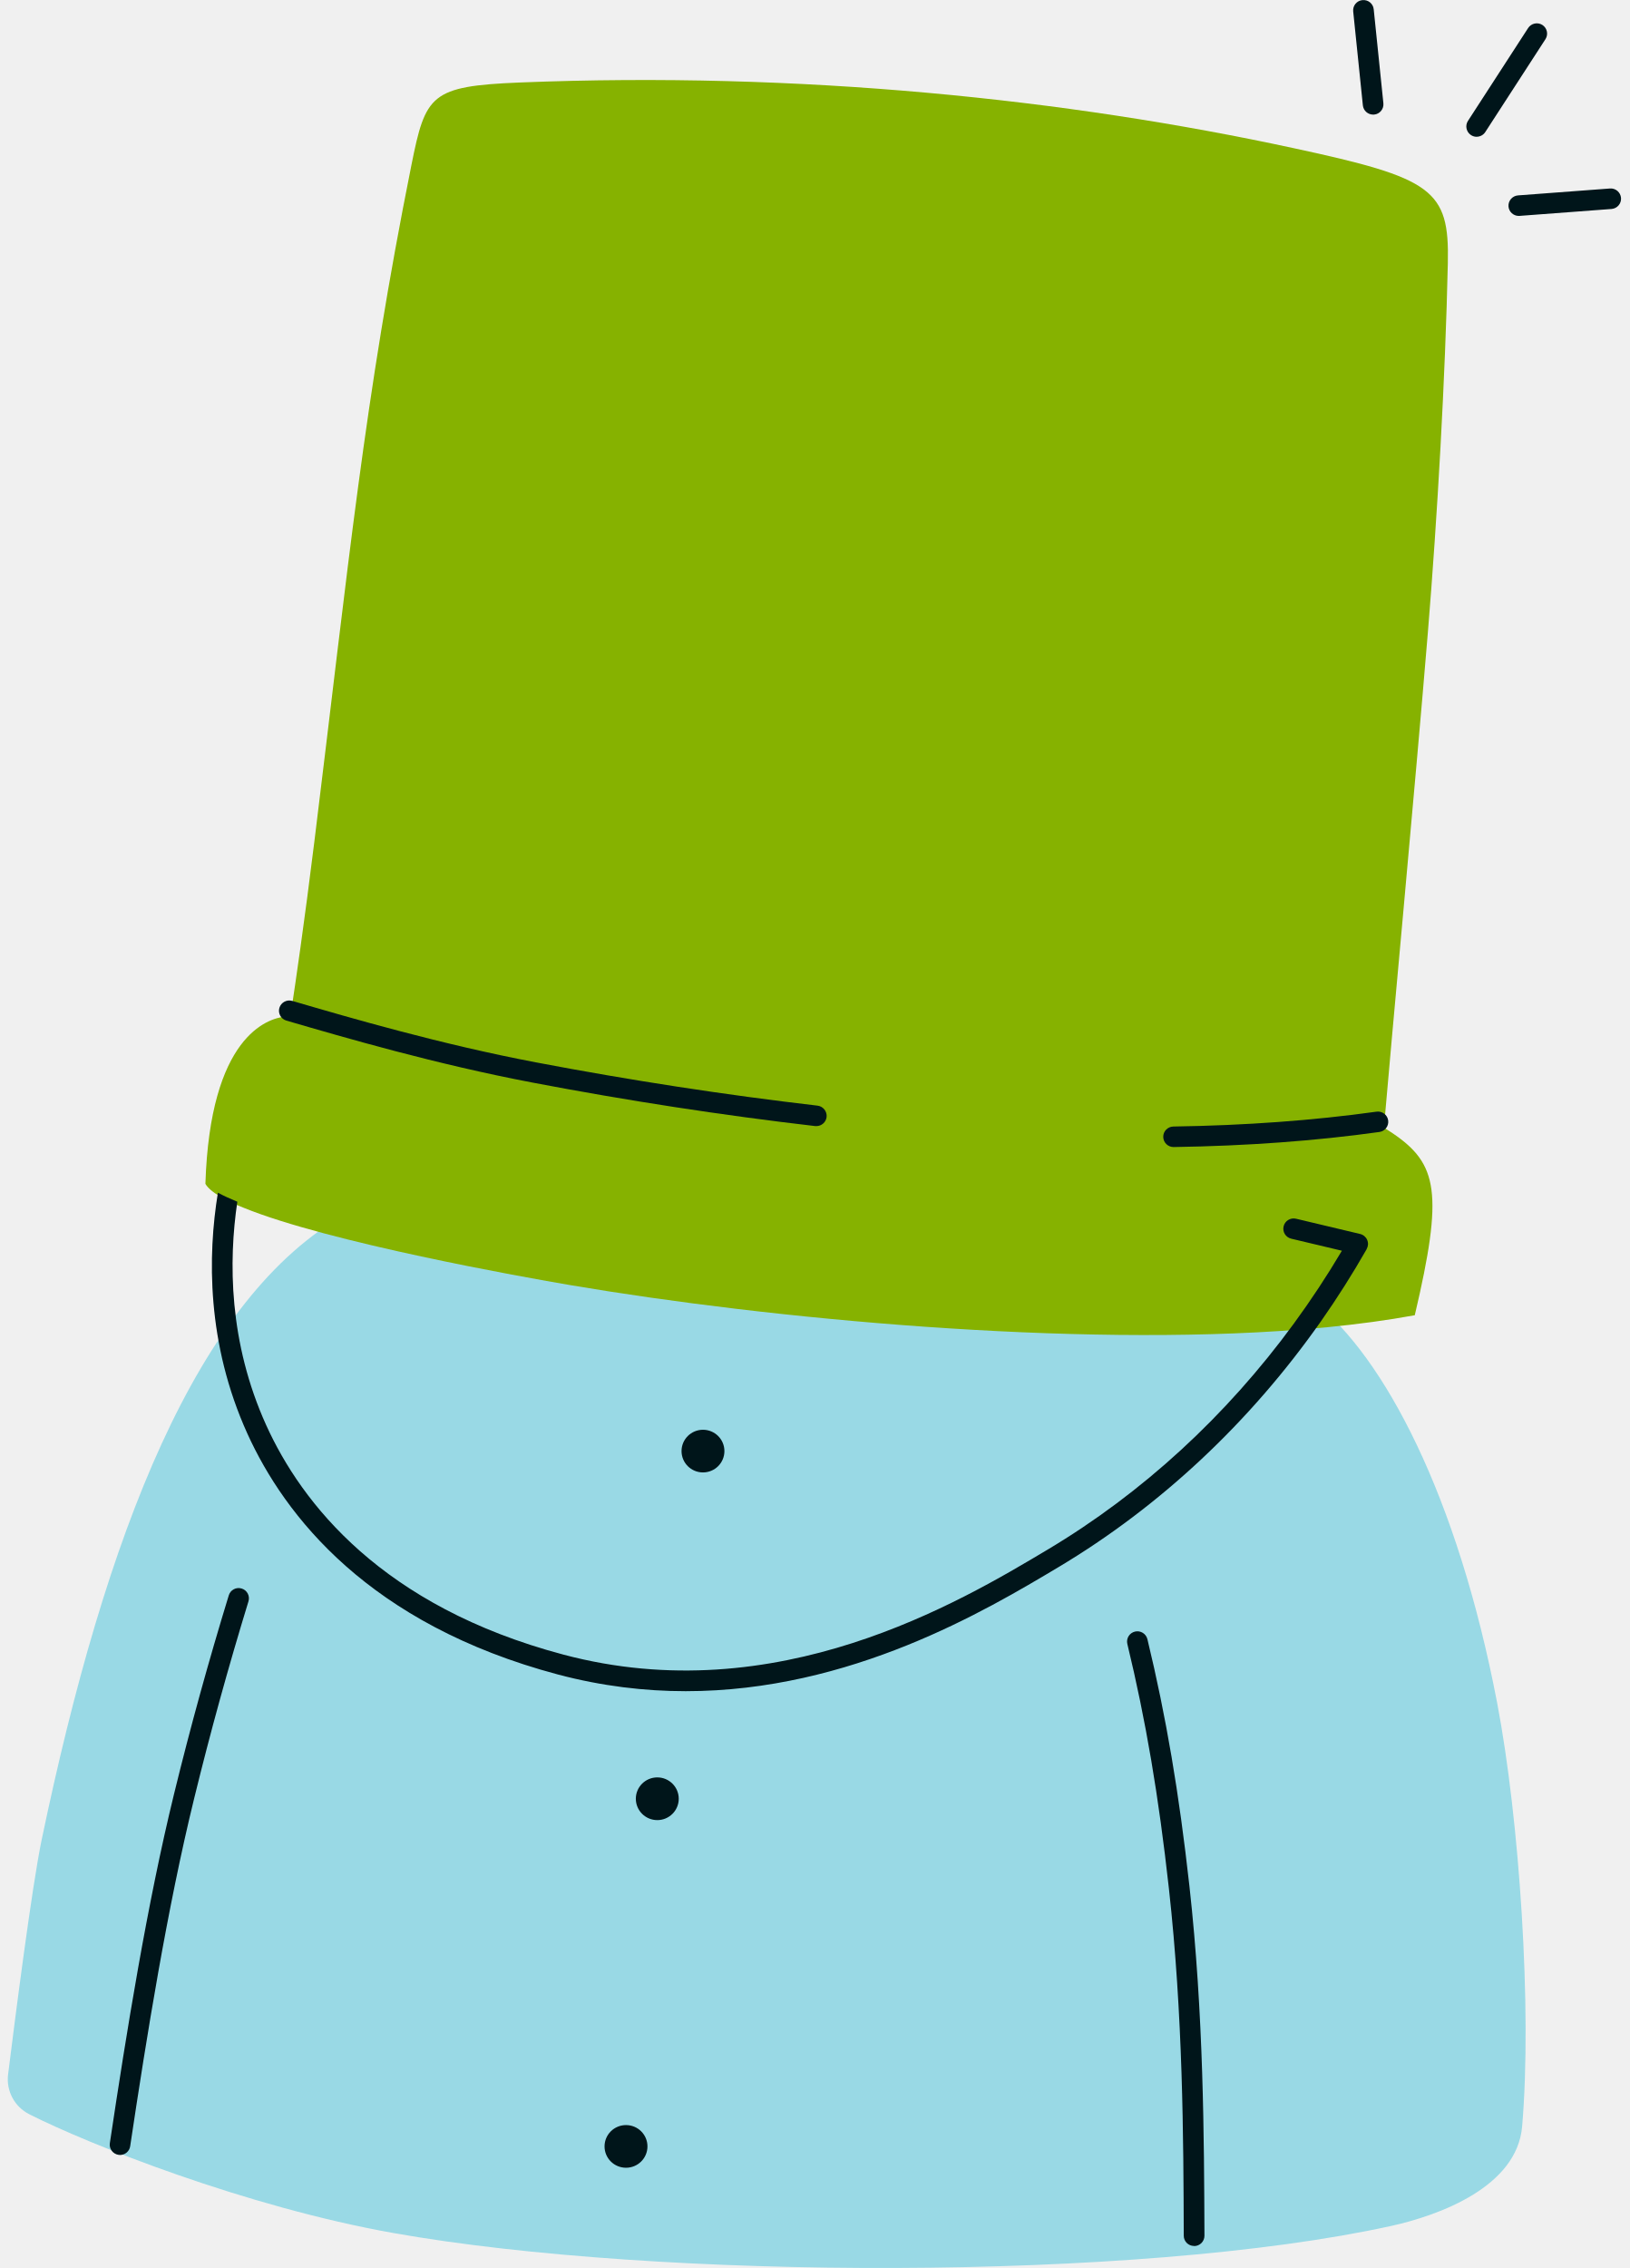
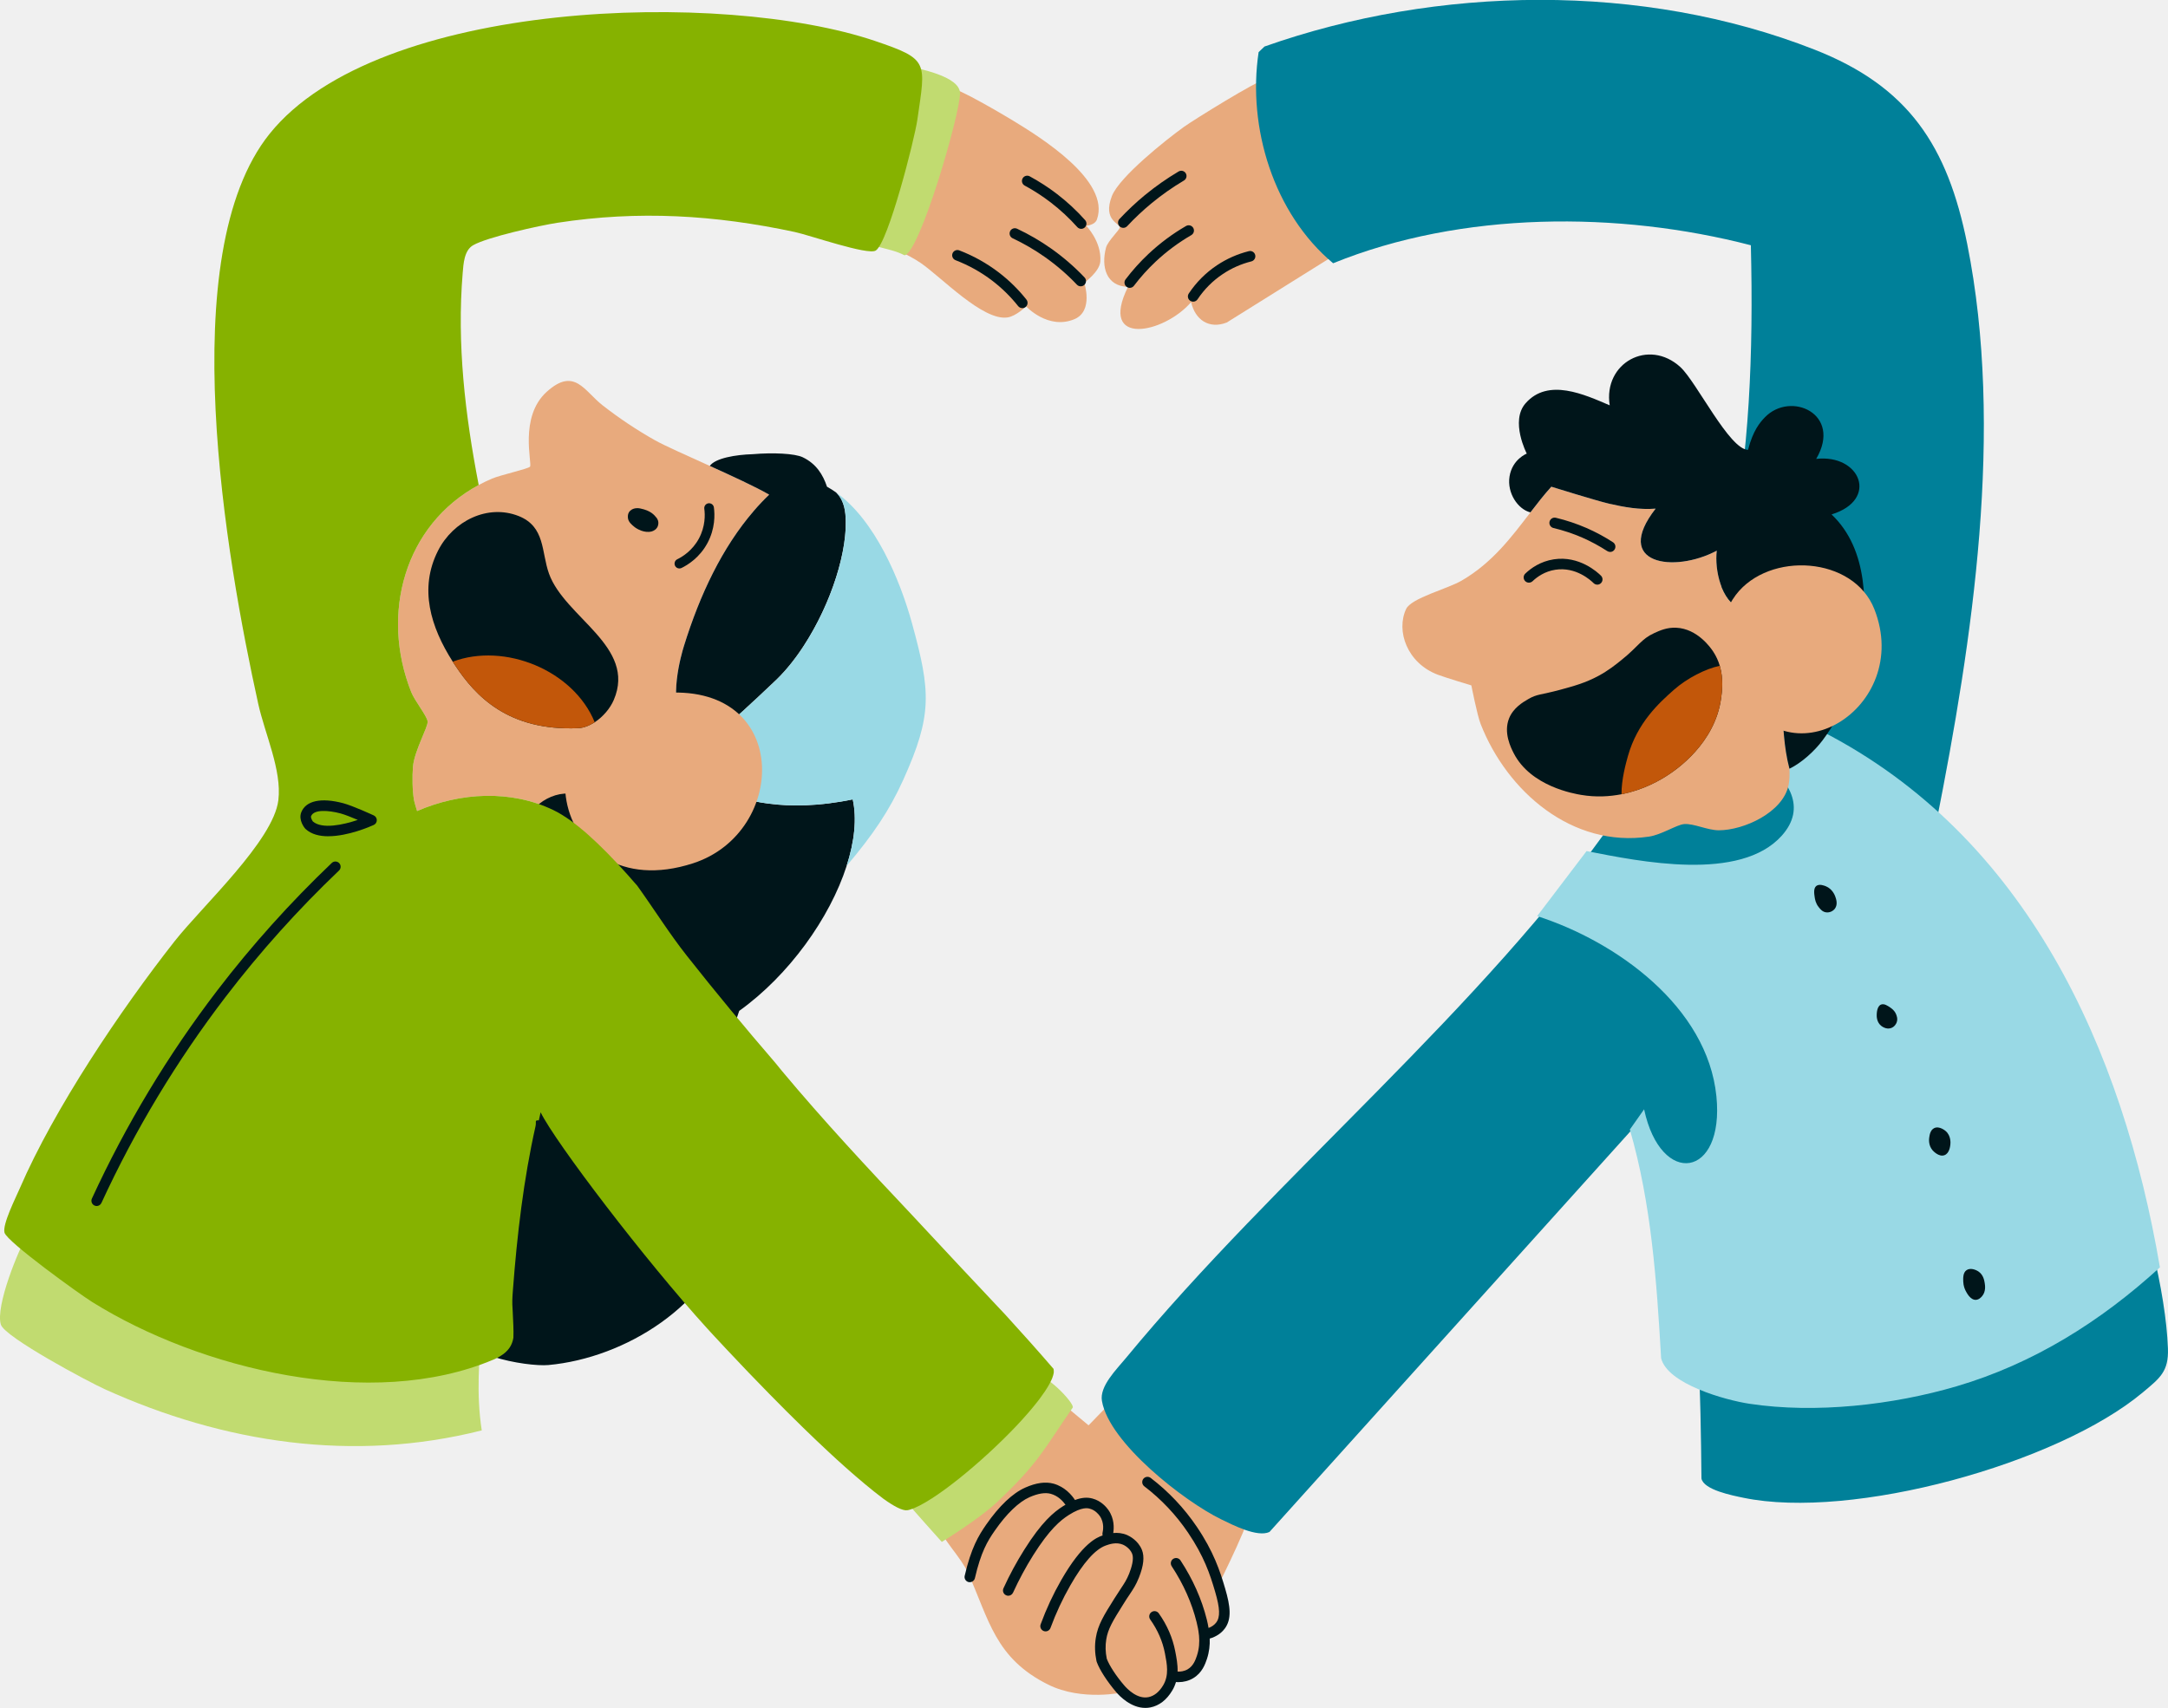
- <svg xmlns="http://www.w3.org/2000/svg" width="46" height="64" viewBox="0 0 46 64" fill="none">
-   <g clip-path="url(#clip0_955_6319)">
-     <path d="M22.241 33.656C27.617 34.136 33.528 33.957 37.087 36.739C39.053 38.277 41.134 42.194 42.255 48.06C42.884 51.352 43.242 56.701 42.959 60.006C42.812 61.708 40.632 62.512 39.255 62.815C32.098 64.386 18.549 64.335 11.102 63.013C6.947 62.275 2.493 60.506 0.826 59.661C0.409 59.45 0.171 59.002 0.228 58.54C0.428 56.935 0.901 53.234 1.176 51.916C2.97 43.318 5.546 36.595 9.791 34.239C13.003 32.456 18.162 33.29 22.241 33.654V33.656Z" fill="#99D9E5" />
-     <path d="M39.084 31.534C39.072 31.672 39.065 31.768 39.062 31.822C39.148 31.876 39.228 31.928 39.306 31.98C40.577 32.842 40.743 33.656 39.929 37.114C39.157 37.256 38.328 37.367 37.452 37.453C37.202 37.477 36.947 37.499 36.687 37.519C30.283 38.018 21.766 37.227 16.087 36.263C14.8 36.044 9.27 35.06 6.87 34.079C6.663 33.995 6.477 33.911 6.322 33.825C6.06 33.684 5.876 33.544 5.797 33.407C5.93 29.24 7.546 28.741 8.046 28.687C8.14 28.676 8.194 28.682 8.194 28.682C8.194 28.682 8.208 28.59 8.236 28.418C8.333 27.781 8.59 26.037 8.875 23.726C9.843 15.88 10.28 11.295 11.612 4.655C12.011 2.668 12.153 2.431 14.671 2.328C22.577 2.01 30.115 2.799 36.506 4.18C40.435 5.026 40.907 5.345 40.862 7.42C40.791 10.654 40.569 14.555 40.297 17.864C39.955 22.021 39.225 29.832 39.084 31.535V31.534Z" fill="#86B200" />
-     <path d="M33.121 32.368C32.963 32.368 32.833 32.242 32.83 32.083C32.827 31.923 32.956 31.792 33.117 31.789C35.148 31.759 37.076 31.617 38.849 31.37C39.008 31.347 39.156 31.459 39.178 31.616C39.2 31.775 39.088 31.922 38.93 31.943C37.133 32.194 35.181 32.337 33.126 32.368H33.121Z" fill="#00151A" />
-     <path d="M23.038 31.777C23.026 31.777 23.015 31.777 23.004 31.776C20.387 31.472 17.703 31.059 15.024 30.548C12.304 30.03 9.764 29.29 8.083 28.8C7.928 28.755 7.84 28.593 7.885 28.441C7.931 28.287 8.093 28.199 8.247 28.244C9.916 28.732 12.442 29.468 15.133 29.98C17.799 30.487 20.469 30.897 23.073 31.2C23.232 31.219 23.346 31.363 23.329 31.521C23.311 31.668 23.186 31.777 23.041 31.777H23.038Z" fill="#00151A" />
-     <path d="M38.754 3.234C38.606 3.234 38.48 3.123 38.464 2.974L38.191 0.321C38.175 0.162 38.29 0.019 38.451 0.003C38.612 -0.013 38.754 0.102 38.77 0.262L39.043 2.915C39.059 3.074 38.944 3.217 38.783 3.233C38.773 3.233 38.762 3.234 38.752 3.234H38.754Z" fill="#00151A" />
-     <path d="M41.675 3.86C41.621 3.86 41.567 3.845 41.517 3.813C41.383 3.726 41.343 3.547 41.429 3.413L43.128 0.791C43.216 0.657 43.396 0.618 43.53 0.704C43.665 0.791 43.704 0.97 43.618 1.104L41.919 3.726C41.864 3.812 41.77 3.859 41.673 3.859L41.675 3.86Z" fill="#00151A" />
-     <path d="M42.864 6.093C42.713 6.093 42.586 5.977 42.574 5.826C42.562 5.666 42.682 5.527 42.842 5.514L45.437 5.319C45.598 5.306 45.737 5.427 45.75 5.586C45.762 5.746 45.642 5.884 45.482 5.897L42.887 6.092C42.88 6.092 42.872 6.092 42.865 6.092L42.864 6.093Z" fill="#00151A" />
-     <path d="M38.572 35.248C38.17 35.952 37.739 36.632 37.28 37.287C35.282 40.13 32.754 42.503 29.869 44.225C27.825 45.445 24.009 47.723 19.353 47.723C18.198 47.723 16.991 47.582 15.746 47.252C10.409 45.831 8.035 42.773 6.983 40.458C5.828 37.911 5.86 35.428 6.15 33.656C6.306 33.742 6.491 33.826 6.698 33.911C6.45 35.586 6.453 37.877 7.514 40.219C8.513 42.42 10.779 45.329 15.897 46.69C21.919 48.293 27.085 45.21 29.57 43.726C32.25 42.126 34.614 39.95 36.515 37.351C36.997 36.692 37.451 36.005 37.872 35.294L36.442 34.954C36.285 34.916 36.19 34.762 36.227 34.605C36.265 34.449 36.421 34.354 36.578 34.391L38.386 34.821C38.476 34.843 38.549 34.904 38.585 34.987C38.622 35.072 38.616 35.166 38.571 35.245L38.572 35.248Z" fill="#00151A" />
-     <path d="M3.389 60.81C3.375 60.81 3.36 60.81 3.345 60.807C3.186 60.783 3.076 60.635 3.1 60.478C3.569 57.349 4.151 53.732 4.914 50.615C5.379 48.717 5.885 46.885 6.457 45.018C6.504 44.865 6.666 44.778 6.82 44.826C6.973 44.872 7.059 45.034 7.013 45.186C6.444 47.045 5.941 48.865 5.479 50.753C4.72 53.847 4.141 57.448 3.674 60.564C3.653 60.708 3.528 60.811 3.386 60.811L3.389 60.81Z" fill="#00151A" />
-     <path d="M33.7 63.378C33.539 63.378 33.409 63.249 33.409 63.09C33.4 60.327 33.389 56.888 32.989 53.286C32.7 50.677 32.339 48.55 31.817 46.391C31.779 46.235 31.875 46.079 32.032 46.041C32.188 46.004 32.345 46.1 32.383 46.255C32.911 48.44 33.276 50.59 33.569 53.224C33.972 56.856 33.982 60.312 33.993 63.09C33.993 63.25 33.864 63.38 33.703 63.381L33.7 63.378Z" fill="#00151A" />
-     <path d="M19.84 41.55C20.174 41.55 20.445 41.281 20.445 40.948C20.445 40.615 20.174 40.346 19.84 40.346C19.506 40.346 19.235 40.615 19.235 40.948C19.235 41.281 19.506 41.55 19.84 41.55Z" fill="#00151A" />
-     <path d="M18.551 51.361C18.885 51.361 19.156 51.091 19.156 50.758C19.156 50.426 18.885 50.156 18.551 50.156C18.216 50.156 17.945 50.426 17.945 50.758C17.945 51.091 18.216 51.361 18.551 51.361Z" fill="#00151A" />
-     <path d="M17.668 61.171C18.002 61.171 18.273 60.902 18.273 60.569C18.273 60.236 18.002 59.967 17.668 59.967C17.333 59.967 17.062 60.236 17.062 60.569C17.062 60.902 17.333 61.171 17.668 61.171Z" fill="#00151A" />
+ <svg xmlns="http://www.w3.org/2000/svg" width="66" height="52" viewBox="0 0 66 52" fill="none">
+   <g clip-path="url(#clip0_972_60654)">
+     <path d="M33.87 42.647C33.87 42.647 37.832 45.611 38.064 45.892C38.2 46.054 37.124 48.198 37.124 48.198C37.124 48.198 37.365 48.87 37.199 49.344C37.067 49.723 36.706 49.706 36.706 49.706C36.706 49.706 36.772 50.405 36.425 50.818C36.217 51.066 35.73 50.956 35.73 50.956C35.73 50.956 35.599 51.879 34.832 51.879C34.475 51.879 34.202 51.529 34.202 51.529C34.202 51.529 32.948 51.813 31.908 51.295C30.292 50.491 30.111 49.318 29.475 47.906C29.257 47.422 28.739 46.934 28.522 46.414C28.739 46.215 32.287 42.692 32.287 42.692L33.139 43.401L33.871 42.647L33.87 42.647Z" fill="#E8AA7D" />
+     <path d="M37.279 49.597C37.176 49.735 37.021 49.837 36.827 49.894C36.835 50.09 36.814 50.297 36.743 50.513C36.692 50.661 36.601 50.938 36.321 51.102C36.19 51.18 36.035 51.221 35.871 51.221C35.85 51.221 35.829 51.22 35.807 51.218C35.805 51.218 35.802 51.218 35.8 51.217C35.774 51.304 35.738 51.392 35.686 51.477C35.514 51.764 35.291 51.936 35.022 51.99C34.969 52.001 34.917 52.005 34.866 52.005C34.429 52.005 34.087 51.649 33.984 51.529C33.708 51.205 33.48 50.855 33.39 50.611C33.389 50.608 33.389 50.608 33.388 50.605C33.385 50.596 33.381 50.587 33.38 50.578C33.33 50.339 33.322 50.101 33.36 49.871C33.422 49.475 33.612 49.174 33.925 48.675C34.003 48.55 34.065 48.456 34.118 48.377C34.234 48.202 34.298 48.106 34.375 47.916C34.45 47.724 34.527 47.466 34.466 47.311C34.393 47.133 34.221 47.05 34.188 47.035C33.98 46.946 33.766 47.023 33.663 47.06C33.342 47.175 32.978 47.584 32.582 48.277C32.348 48.686 32.145 49.121 31.98 49.57C31.95 49.653 31.858 49.696 31.775 49.665C31.692 49.634 31.649 49.542 31.68 49.46C31.851 48.993 32.061 48.542 32.304 48.118C32.96 46.972 33.407 46.811 33.555 46.758C33.559 46.757 33.563 46.756 33.567 46.754C33.559 46.727 33.557 46.697 33.565 46.668C33.576 46.62 33.631 46.374 33.478 46.158C33.442 46.107 33.34 45.982 33.176 45.939C33.117 45.923 32.94 45.875 32.539 46.13C32.28 46.295 31.949 46.57 31.453 47.357C31.226 47.718 31.02 48.102 30.84 48.495C30.812 48.554 30.755 48.59 30.694 48.59C30.671 48.59 30.649 48.585 30.628 48.575C30.547 48.539 30.511 48.443 30.548 48.363C30.733 47.956 30.947 47.561 31.182 47.188C31.712 46.344 32.078 46.043 32.367 45.86C32.391 45.845 32.414 45.831 32.436 45.819C32.359 45.709 32.211 45.547 31.988 45.486C31.819 45.44 31.601 45.474 31.341 45.589C31.016 45.732 30.64 46.094 30.284 46.608C30.062 46.927 29.863 47.257 29.679 48.053C29.662 48.127 29.596 48.177 29.523 48.177C29.512 48.177 29.5 48.176 29.487 48.174C29.402 48.154 29.347 48.067 29.368 47.982C29.565 47.131 29.789 46.761 30.021 46.426C30.417 45.856 30.828 45.465 31.213 45.296C31.546 45.149 31.828 45.111 32.073 45.177C32.419 45.273 32.631 45.529 32.726 45.675C32.923 45.6 33.097 45.586 33.258 45.63C33.523 45.7 33.683 45.894 33.739 45.973C33.93 46.243 33.914 46.532 33.89 46.68C34.017 46.668 34.165 46.678 34.316 46.743C34.391 46.777 34.646 46.906 34.763 47.192C34.846 47.399 34.816 47.675 34.672 48.037C34.584 48.258 34.509 48.37 34.386 48.556C34.333 48.634 34.272 48.725 34.197 48.847C33.872 49.364 33.727 49.605 33.677 49.923C33.647 50.11 33.652 50.304 33.692 50.501V50.504C33.768 50.711 33.977 51.033 34.227 51.323C34.314 51.424 34.619 51.745 34.96 51.678C35.136 51.642 35.288 51.521 35.411 51.315C35.593 51.008 35.527 50.671 35.464 50.344C35.394 49.977 35.242 49.631 35.016 49.313C34.964 49.24 34.981 49.139 35.054 49.088C35.126 49.036 35.226 49.054 35.277 49.126C35.53 49.482 35.699 49.871 35.778 50.283C35.814 50.47 35.856 50.68 35.849 50.9C35.932 50.904 36.05 50.892 36.158 50.828C36.334 50.724 36.396 50.537 36.438 50.414C36.507 50.206 36.519 50.001 36.502 49.809C36.5 49.796 36.499 49.783 36.497 49.77C36.484 49.638 36.457 49.512 36.428 49.394C36.283 48.808 36.028 48.235 35.669 47.69C35.621 47.616 35.641 47.516 35.715 47.467C35.79 47.419 35.888 47.439 35.937 47.513C36.315 48.089 36.585 48.697 36.739 49.317C36.759 49.398 36.777 49.483 36.792 49.571C36.893 49.532 36.971 49.477 37.025 49.405C37.15 49.24 37.141 48.976 36.991 48.464C36.834 47.927 36.652 47.385 36.167 46.668C35.802 46.128 35.354 45.653 34.835 45.257C34.766 45.204 34.752 45.102 34.805 45.032C34.858 44.962 34.96 44.948 35.03 45.002C35.576 45.419 36.048 45.92 36.433 46.488C36.944 47.242 37.14 47.834 37.298 48.373C37.455 48.909 37.506 49.301 37.279 49.599L37.279 49.597Z" fill="#00151A" />
+     <path d="M33.066 6.874C33.066 6.874 33.538 7.35 33.497 7.957C33.476 8.277 33.007 8.608 33.007 8.608C33.007 8.608 33.298 9.468 32.71 9.718C31.91 10.056 31.237 9.329 31.237 9.329C31.237 9.329 30.936 9.627 30.67 9.666C29.921 9.776 28.663 8.442 28.025 8.005C27.62 7.728 27.161 7.578 26.777 7.274C26.997 7.065 28.446 2.723 28.928 2.68C29.137 2.661 30.547 3.494 30.84 3.673C31.677 4.182 33.807 5.502 33.395 6.679C33.332 6.859 33.068 6.874 33.068 6.874L33.066 6.874Z" fill="#E8AA7D" />
+     <path d="M30.733 44.959C30.637 45.125 29.834 46.025 29.685 45.889C29.855 45.457 30.27 45.064 30.733 44.959Z" fill="#F7E0D1" />
+     <path d="M14.671 40.299C14.588 41.412 14.494 42.44 14.666 43.555C10.762 44.542 6.815 43.943 3.186 42.299C2.688 42.074 0.144 40.717 0.026 40.333C-0.145 39.777 0.562 38.039 0.881 37.5C0.97 37.35 14.064 40.241 14.671 40.299Z" fill="#C1DB70" />
+     <path d="M31.548 41.929C31.76 41.736 32.71 42.716 32.658 42.858C31.772 44.14 31.621 44.546 30.34 45.751C29.794 46.264 28.671 46.951 28.671 46.951C28.671 46.951 27.768 45.945 27.476 45.598C27.759 45.276 31.224 42.16 31.547 41.929H31.548Z" fill="#C1DB70" />
+     <path d="M27.798 2.348C27.743 2.252 27.387 2.271 27.474 1.977C27.94 2.083 29.227 2.313 29.226 2.843C29.223 3.491 27.997 7.704 27.536 7.773C27.038 7.513 26.381 7.542 25.963 7.159C26.17 6.826 26.445 7.179 26.701 7.094C27.132 6.951 28.06 2.811 27.798 2.348Z" fill="#C1DB70" />
+     <path d="M24.465 19.669C24.211 20.651 23.597 21.569 22.587 22.419C21.192 23.594 20.026 23.988 18.347 23.069C17.911 23.482 17.977 24.592 17.352 24.757C17.329 24.763 17.266 24.775 17.17 24.791C17.147 24.795 17.123 24.799 17.097 24.804H17.097C17.012 24.752 16.928 24.706 16.847 24.667C15.555 24.044 14.018 24.123 12.697 24.696C12.649 24.54 12.611 24.409 12.604 24.371C12.553 24.074 12.547 23.646 12.572 23.345C12.613 22.865 13.035 22.136 13.018 21.97C13.002 21.804 12.626 21.343 12.52 21.076C11.572 18.691 12.316 15.985 14.573 14.768C14.704 14.698 14.839 14.633 14.98 14.573C15.236 14.464 16.084 14.275 16.135 14.21C16.209 14.115 15.793 12.697 16.645 11.929C17.488 11.169 17.784 11.903 18.341 12.339C18.846 12.734 19.388 13.096 19.947 13.41C20.23 13.569 20.903 13.867 21.608 14.187C22.289 14.495 23 14.822 23.416 15.061C23.254 15.217 23.098 15.382 22.95 15.554C21.988 16.668 21.307 18.1 20.82 19.673C20.739 19.934 20.336 21.334 20.8 22.01C21.127 22.487 21.413 22.632 21.668 22.454C21.734 22.424 21.918 22.272 22.149 22.067C22.722 21.567 23.581 20.749 23.647 20.686C23.941 20.399 24.217 20.051 24.465 19.669Z" fill="#E8AA7D" />
+     <path d="M25.774 26.366C25.265 27.951 24.018 29.696 22.504 30.781C21.71 32.94 22.85 35.176 22.269 37.361C21.639 39.731 19.042 41.351 16.693 41.565C16.056 41.623 13.719 41.241 13.944 40.297C14.03 39.942 13.934 36.945 14.121 35.73C14.522 33.113 15.854 29.862 17.094 27.524C17.258 27.218 18.135 25.992 18.152 25.897C18.204 25.618 16.925 24.792 16.494 24.938C16.264 25.015 16.284 25.452 15.952 25.388C15.921 24.684 16.737 24.054 17.442 24.179C17.558 24.199 18.582 24.646 18.627 24.692C18.985 25.072 17.631 24.704 17.464 24.808C18.633 26.194 18.536 25.01 19.332 24.748C19.521 24.686 20.258 24.784 20.747 24.656C21.067 24.572 21.619 24.218 21.901 24.064C22.566 24.353 23.89 24.77 25.959 24.341C26.089 24.927 26.012 25.629 25.773 26.366L25.774 26.366Z" fill="#00151A" />
+     <path d="M24.465 19.67C24.217 20.052 23.941 20.399 23.647 20.686C23.581 20.75 22.722 21.567 22.149 22.068C21.918 22.273 21.734 22.424 21.668 22.454C21.413 22.633 21.127 22.487 20.8 22.011C20.336 21.334 20.739 19.935 20.82 19.674C21.307 18.101 21.988 16.669 22.95 15.554C23.098 15.382 23.253 15.217 23.416 15.062C23 14.822 22.289 14.495 21.608 14.187C21.777 13.949 22.398 13.845 22.913 13.83C23.529 13.777 24.196 13.807 24.439 13.924C24.851 14.123 25.053 14.454 25.176 14.82C25.272 14.873 25.365 14.932 25.456 14.998C25.607 15.143 25.707 15.356 25.736 15.655C25.837 16.732 25.299 18.393 24.465 19.67Z" fill="#00151A" />
+     <path d="M27.499 23.743C27.076 24.681 26.57 25.426 25.774 26.366C26.012 25.628 26.089 24.926 25.96 24.341C23.89 24.769 22.567 24.352 21.902 24.064C21.866 24.048 21.833 24.033 21.802 24.019C21.263 23.772 21.965 23.773 22.114 23.697C23.13 23.178 22.226 22.501 22.149 22.068C22.722 21.567 23.582 20.75 23.647 20.686C24.921 19.44 25.869 17.053 25.736 15.656C25.707 15.356 25.607 15.143 25.456 14.998C26.645 15.847 27.403 17.665 27.765 18.982C28.338 21.067 28.385 21.775 27.499 23.743H27.499Z" fill="#99D9E5" />
+     <path d="M20.116 21.11C24.087 20.728 24.01 25.344 21.098 26.287C16.689 27.716 15.566 21.549 20.116 21.11Z" fill="#E8AA7D" />
+     <path d="M18.686 21.311C18.574 21.575 18.353 21.829 18.106 21.992C17.943 22.096 17.771 22.164 17.608 22.172C15.467 22.267 14.47 21.187 13.858 20.263C13.832 20.224 13.807 20.186 13.783 20.148C13.108 19.09 12.751 17.92 13.334 16.77C13.799 15.854 14.851 15.344 15.786 15.712C16.605 16.035 16.477 16.81 16.712 17.465C17.194 18.808 19.382 19.682 18.686 21.311Z" fill="#00151A" />
+     <path d="M18.105 21.992C17.943 22.097 17.771 22.165 17.608 22.172C15.467 22.267 14.469 21.188 13.857 20.263C13.832 20.225 13.807 20.187 13.782 20.148C15.357 19.555 17.461 20.408 18.105 21.993V21.992Z" fill="#C2570A" />
+     <path d="M32.08 41.766C32.08 41.772 32.08 41.777 32.08 41.783C32.079 41.792 32.078 41.801 32.077 41.81C32.074 41.826 32.07 41.843 32.066 41.86C32.064 41.867 32.063 41.874 32.06 41.881C32.057 41.893 32.053 41.906 32.048 41.919C32.043 41.935 32.037 41.953 32.03 41.971C32.023 41.989 32.015 42.007 32.006 42.025C31.989 42.063 31.969 42.102 31.947 42.143C31.936 42.163 31.924 42.184 31.911 42.206C31.904 42.218 31.895 42.232 31.887 42.246C31.88 42.259 31.871 42.273 31.862 42.286C31.854 42.301 31.845 42.314 31.835 42.328C31.826 42.343 31.817 42.357 31.807 42.372C31.758 42.443 31.705 42.518 31.647 42.596C31.623 42.628 31.599 42.659 31.574 42.691C31.549 42.723 31.523 42.755 31.497 42.787C31.484 42.804 31.471 42.82 31.456 42.837C31.429 42.87 31.401 42.903 31.373 42.937C31.355 42.958 31.338 42.978 31.32 43C31.258 43.071 31.194 43.144 31.127 43.218C31.1 43.247 31.073 43.277 31.046 43.306C31.018 43.336 30.99 43.366 30.963 43.396C29.906 44.516 28.388 45.762 27.701 45.968H27.7C27.689 45.971 27.679 45.974 27.668 45.977C27.652 45.98 27.636 45.983 27.621 45.986C27.474 46.008 27.204 45.859 26.911 45.649C26.909 45.648 26.907 45.646 26.904 45.645C26.526 45.364 26.086 44.985 25.843 44.771C25.835 44.764 25.827 44.757 25.82 44.75C25.783 44.718 25.752 44.69 25.727 44.668C25.645 44.596 25.563 44.521 25.48 44.446C25.398 44.37 25.314 44.293 25.23 44.215C25.103 44.098 24.976 43.978 24.847 43.855C24.719 43.733 24.589 43.608 24.459 43.481C24.286 43.313 24.113 43.142 23.939 42.968C23.591 42.621 23.246 42.267 22.91 41.918C22.868 41.874 22.826 41.831 22.783 41.787C22.701 41.7 22.618 41.613 22.536 41.527C22.249 41.226 21.972 40.931 21.711 40.649C21.652 40.586 21.592 40.521 21.532 40.454C19.65 38.387 16.906 34.785 16.458 33.869C16.44 33.95 16.421 34.032 16.404 34.115C16.262 34.108 16.336 34.151 16.302 34.298C15.939 35.91 15.741 37.613 15.616 39.265C15.612 39.319 15.608 39.373 15.604 39.426C15.602 39.443 15.601 39.461 15.601 39.48C15.591 39.645 15.598 39.802 15.609 39.95V39.951C15.621 40.219 15.64 40.507 15.629 40.736C15.592 40.956 15.484 41.142 15.223 41.298C15.223 41.298 15.223 41.299 15.222 41.299C15.162 41.334 15.094 41.369 15.018 41.401C11.319 42.964 6.096 41.697 2.81 39.648C2.412 39.4 0.219 37.817 0.138 37.536C0.066 37.287 0.474 36.483 0.605 36.179C1.653 33.753 3.674 30.748 5.314 28.662C6.154 27.594 8.324 25.601 8.474 24.366C8.585 23.453 8.063 22.345 7.861 21.429C6.893 17.04 5.251 7.748 8.211 4.07C11.513 -0.033 22.02 -0.314 26.632 1.245C28.296 1.808 28.18 1.877 27.926 3.65C27.841 4.243 27.038 7.392 26.66 7.629C26.418 7.78 24.646 7.16 24.194 7.064C21.763 6.544 19.439 6.404 16.973 6.783C16.431 6.866 14.821 7.222 14.4 7.469C14.129 7.628 14.109 8.033 14.085 8.319C13.907 10.468 14.157 12.622 14.573 14.768C12.316 15.985 11.572 18.691 12.52 21.076C12.626 21.343 13.002 21.804 13.018 21.97C13.035 22.135 12.613 22.864 12.572 23.345C12.547 23.646 12.553 24.074 12.604 24.37C12.611 24.409 12.649 24.54 12.697 24.696C14.018 24.123 15.555 24.044 16.847 24.667C16.928 24.706 17.012 24.752 17.097 24.804H17.097C17.777 25.217 18.577 26.018 19.4 26.97C19.908 27.677 20.377 28.428 20.91 29.103C21.784 30.211 22.684 31.297 23.604 32.364C23.674 32.451 23.741 32.534 23.806 32.612C25.064 34.118 26.405 35.557 27.754 36.986C28.701 38.008 29.656 39.023 30.61 40.037C31.105 40.578 31.593 41.125 32.071 41.679C32.073 41.684 32.074 41.69 32.075 41.697C32.079 41.719 32.082 41.742 32.08 41.766Z" fill="#86B200" />
+     <path d="M32.915 6.968C32.871 6.968 32.827 6.95 32.796 6.915C32.551 6.641 32.279 6.389 31.988 6.165C31.739 5.974 31.473 5.801 31.195 5.651C31.117 5.609 31.088 5.511 31.13 5.434C31.172 5.356 31.27 5.327 31.347 5.369C31.639 5.527 31.92 5.709 32.183 5.911C32.489 6.146 32.776 6.412 33.033 6.701C33.093 6.767 33.087 6.868 33.021 6.928C32.99 6.955 32.953 6.968 32.914 6.968L32.915 6.968Z" fill="#00151A" />
+     <path d="M32.901 8.718C32.858 8.718 32.816 8.702 32.785 8.669C32.49 8.358 32.163 8.076 31.813 7.829C31.503 7.61 31.171 7.417 30.827 7.255C30.747 7.217 30.713 7.122 30.75 7.041C30.788 6.961 30.883 6.927 30.964 6.965C31.325 7.135 31.673 7.337 31.998 7.567C32.365 7.826 32.708 8.122 33.017 8.448C33.078 8.511 33.075 8.613 33.011 8.674C32.98 8.704 32.94 8.718 32.901 8.718Z" fill="#00151A" />
+     <path d="M31.122 9.382C31.074 9.382 31.028 9.361 30.996 9.322C30.767 9.033 30.502 8.773 30.21 8.549C29.869 8.288 29.492 8.078 29.09 7.923C29.007 7.891 28.966 7.799 28.997 7.716C29.029 7.634 29.122 7.592 29.204 7.624C29.636 7.79 30.04 8.016 30.405 8.295C30.719 8.535 31.002 8.813 31.247 9.122C31.302 9.192 31.291 9.293 31.222 9.348C31.192 9.371 31.157 9.383 31.122 9.383L31.122 9.382Z" fill="#00151A" />
+     <path d="M2.943 36.723C2.92 36.723 2.897 36.718 2.876 36.708C2.796 36.671 2.761 36.576 2.798 36.495C3.833 34.247 5.118 32.115 6.615 30.158C7.669 28.781 8.842 27.475 10.1 26.277C10.163 26.216 10.265 26.218 10.326 26.282C10.387 26.346 10.384 26.448 10.32 26.508C9.074 27.695 7.913 28.988 6.87 30.352C5.386 32.291 4.114 34.402 3.088 36.629C3.061 36.688 3.003 36.723 2.943 36.723V36.723Z" fill="#00151A" />
+     <path d="M9.996 25.464C9.731 25.464 9.482 25.407 9.304 25.244C9.266 25.21 9.08 24.97 9.171 24.735C9.31 24.38 9.775 24.279 10.447 24.457C10.741 24.535 11.352 24.817 11.378 24.829C11.435 24.855 11.471 24.912 11.471 24.975C11.471 25.038 11.434 25.094 11.377 25.12C11.273 25.168 10.596 25.463 9.997 25.463L9.996 25.464ZM9.526 25.014C9.806 25.255 10.445 25.117 10.892 24.966C10.709 24.888 10.496 24.803 10.365 24.768C10.004 24.673 9.554 24.637 9.47 24.853C9.455 24.89 9.496 24.975 9.526 25.015V25.014Z" fill="#00151A" />
+     <path d="M19.487 15.482C19.36 15.457 19.278 15.489 19.233 15.516C19.163 15.558 19.098 15.633 19.117 15.78C19.133 15.896 19.231 15.977 19.313 16.044C19.393 16.109 19.615 16.238 19.836 16.183C19.892 16.169 19.998 16.118 20.031 16.005C20.067 15.88 20.011 15.796 19.986 15.765C19.913 15.678 19.814 15.548 19.488 15.482L19.487 15.482Z" fill="#00151A" />
+     <path d="M20.683 17.31C20.628 17.31 20.575 17.279 20.55 17.227C20.515 17.153 20.545 17.064 20.619 17.029C20.779 16.951 21.079 16.765 21.277 16.398C21.476 16.027 21.466 15.671 21.441 15.492C21.43 15.411 21.486 15.336 21.567 15.325C21.648 15.315 21.723 15.371 21.733 15.452C21.762 15.667 21.775 16.094 21.536 16.538C21.299 16.978 20.94 17.201 20.747 17.295C20.726 17.305 20.704 17.309 20.682 17.309L20.683 17.31Z" fill="#00151A" />
+     <path d="M40.858 7.626L37.345 9.821C36.805 10.03 36.383 9.737 36.261 9.199C35.436 10.161 33.429 10.574 34.34 8.734C33.67 8.717 33.517 8.117 33.671 7.538C33.723 7.34 34.09 6.997 34.089 6.926C34.087 6.793 33.563 6.712 33.849 5.97C34.074 5.388 35.498 4.254 36.047 3.86C36.345 3.647 38.301 2.433 38.472 2.445C38.503 2.448 40.646 7.47 40.857 7.626H40.858Z" fill="#E8AA7D" />
+     <path d="M49.82 34.242L38.646 46.648C38.278 46.818 37.543 46.442 37.172 46.261C36.05 45.714 33.765 43.937 33.546 42.658C33.468 42.207 33.994 41.695 34.281 41.346C38.836 35.818 45.169 30.691 49.219 24.846C52.799 19.679 53.462 14.107 53.301 7.468C49.28 6.423 44.496 6.426 40.584 8.016C38.774 6.504 37.971 3.883 38.316 1.588L38.494 1.417C43.757 -0.442 50.002 -0.543 55.235 1.509C58.108 2.635 59.29 4.448 59.887 7.427C61.021 13.086 60.052 19.475 58.946 25.052C60.014 26.391 60.596 26.838 61.553 28.266C63.485 31.146 65.872 37.62 65.998 41.06C66.023 41.763 65.755 41.961 65.238 42.394C62.633 44.578 56.38 46.294 53.072 45.606C52.738 45.537 51.862 45.366 51.797 45.019C51.771 42.436 51.733 39.657 51.182 37.131C50.894 35.814 50.639 36.205 50.165 35.354C49.982 35.025 49.861 34.618 49.819 34.244L49.82 34.242Z" fill="#008099" />
+     <path d="M50.051 33.777C50.56 36.166 52.504 35.876 52.252 33.38C51.976 30.653 49.207 28.668 46.795 27.895L48.3 25.915C49.93 26.235 52.975 26.861 54.242 25.446C55.77 23.738 52.107 22.029 50.752 22.01C50.889 21.81 51.119 20.819 51.23 20.739C51.502 20.542 54.93 21.995 55.449 22.261C61.693 25.456 64.623 31.948 65.754 38.59C63.954 40.238 61.896 41.526 59.564 42.212C57.63 42.781 55.272 43.049 53.257 42.744C52.53 42.634 50.763 42.146 50.569 41.356C50.434 39.014 50.273 36.655 49.617 34.394L50.052 33.777H50.051Z" fill="#99D9E5" />
+     <path d="M54.449 23.907C54.28 24.735 53.092 25.282 52.322 25.282C51.977 25.28 51.561 25.07 51.271 25.093C51.043 25.111 50.584 25.418 50.197 25.475C47.865 25.822 45.88 24.106 45.074 22.043C44.971 21.781 44.792 20.87 44.792 20.87C44.792 20.87 44.034 20.643 43.777 20.547C42.834 20.195 42.493 19.208 42.806 18.544C42.965 18.208 44.064 17.933 44.501 17.677C45.441 17.129 46.021 16.343 46.591 15.602C46.798 15.332 47.005 15.069 47.226 14.823C47.227 14.822 47.227 14.82 47.227 14.82C47.227 14.82 48.607 15.25 48.982 15.336C49.45 15.445 49.917 15.527 50.402 15.489C49.076 17.19 50.964 17.46 52.264 16.769C52.195 17.351 52.395 18.297 52.992 18.545C53.72 18.848 53.556 18.356 53.926 19.359C54.407 20.661 54.123 22.064 54.476 23.404C54.484 23.584 54.48 23.757 54.449 23.907L54.449 23.907Z" fill="#E8AA7D" />
+     <path d="M56.651 19.943C56.571 20.539 56.164 21.631 55.488 22.538C55.243 22.866 54.849 23.226 54.477 23.407C54.477 23.406 54.475 23.405 54.475 23.404C54.123 22.064 54.407 20.662 53.925 19.358C53.555 18.356 53.719 18.848 52.992 18.545C52.394 18.297 52.194 17.351 52.263 16.768C50.964 17.46 49.076 17.189 50.402 15.488C49.916 15.527 49.45 15.444 48.981 15.336C48.607 15.25 47.227 14.82 47.227 14.82C47.227 14.82 47.227 14.821 47.225 14.822C47.003 15.068 46.797 15.332 46.59 15.602C46.21 15.508 45.875 15.013 45.954 14.511C46.037 13.983 46.479 13.812 46.479 13.812C46.479 13.812 45.966 12.826 46.441 12.282C47.127 11.496 48.238 12.015 49.004 12.342C48.802 11.051 50.189 10.291 51.157 11.179C51.646 11.629 52.653 13.697 53.216 13.697C53.365 13.107 53.583 12.858 53.726 12.709C54.51 11.894 56.094 12.602 55.29 13.973C56.633 13.82 57.207 15.219 55.758 15.664C56.889 16.737 56.849 18.473 56.65 19.945L56.651 19.943Z" fill="#00151A" />
+     <path d="M52.293 19.773C52.077 19.423 52.61 18.418 52.846 18.11C53.866 16.78 56.428 16.937 57.061 18.55C58.244 21.561 54.355 23.988 52.861 20.89C52.711 20.58 52.677 20.134 52.545 19.919C52.495 19.838 52.323 19.823 52.293 19.773Z" fill="#E8AA7D" />
+     <path d="M52.395 21.267C52.206 22.643 51.019 23.439 50.806 23.581C50.556 23.749 50.042 24.051 49.364 24.184C48.996 24.256 48.58 24.28 48.132 24.204C47.92 24.168 46.601 23.945 46.082 22.936C45.999 22.772 45.762 22.312 45.942 21.87C46.072 21.551 46.361 21.382 46.525 21.287C46.798 21.128 46.901 21.164 47.49 21.005C47.906 20.892 48.259 20.796 48.656 20.583C48.968 20.415 49.183 20.241 49.359 20.099C49.895 19.669 49.953 19.464 50.364 19.275C50.525 19.202 50.743 19.101 51.027 19.114C51.679 19.143 52.084 19.734 52.153 19.838C52.248 19.981 52.312 20.129 52.355 20.273C52.475 20.681 52.423 21.063 52.395 21.267Z" fill="#00151A" />
+     <path d="M52.395 21.268C52.206 22.643 51.019 23.44 50.806 23.582C50.556 23.75 50.042 24.052 49.364 24.184C49.357 23.737 49.504 23.217 49.558 23.024C49.845 22.003 50.51 21.4 50.96 21.003C51.357 20.652 51.923 20.363 52.355 20.273C52.475 20.681 52.423 21.063 52.395 21.267V21.268Z" fill="#C2570A" />
+     <path d="M49.017 16.806C48.987 16.806 48.957 16.798 48.929 16.78C48.688 16.624 48.432 16.485 48.169 16.37C47.887 16.247 47.592 16.149 47.291 16.078C47.205 16.057 47.152 15.971 47.172 15.885C47.193 15.799 47.278 15.745 47.365 15.766C47.684 15.842 47.998 15.947 48.297 16.077C48.577 16.199 48.849 16.346 49.105 16.512C49.179 16.561 49.2 16.66 49.151 16.734C49.121 16.782 49.069 16.807 49.017 16.807L49.017 16.806Z" fill="#00151A" />
+     <path d="M48.625 17.802C48.584 17.802 48.543 17.786 48.512 17.755C48.427 17.67 47.973 17.253 47.352 17.348C47.028 17.397 46.794 17.565 46.655 17.698C46.591 17.758 46.489 17.756 46.428 17.692C46.368 17.628 46.37 17.527 46.434 17.466C46.606 17.301 46.897 17.093 47.304 17.031C48.077 16.913 48.634 17.425 48.738 17.529C48.801 17.592 48.801 17.693 48.738 17.756C48.707 17.787 48.666 17.803 48.624 17.803L48.625 17.802Z" fill="#00151A" />
+     <path d="M34.197 6.938C34.158 6.938 34.118 6.924 34.087 6.895C34.023 6.835 34.019 6.733 34.08 6.668C34.32 6.412 34.578 6.168 34.849 5.945C35.172 5.679 35.518 5.436 35.879 5.222C35.956 5.177 36.054 5.201 36.099 5.278C36.143 5.354 36.119 5.452 36.042 5.497C35.696 5.702 35.363 5.936 35.053 6.192C34.793 6.407 34.544 6.64 34.314 6.887C34.283 6.92 34.24 6.938 34.197 6.938L34.197 6.938Z" fill="#00151A" />
+     <path d="M34.393 8.765C34.359 8.765 34.325 8.754 34.296 8.732C34.226 8.679 34.211 8.578 34.265 8.508C34.475 8.231 34.709 7.97 34.962 7.733C35.309 7.407 35.694 7.12 36.107 6.881C36.184 6.837 36.281 6.863 36.326 6.94C36.37 7.016 36.344 7.114 36.267 7.159C35.876 7.386 35.51 7.658 35.181 7.967C34.942 8.192 34.719 8.439 34.52 8.702C34.489 8.743 34.441 8.765 34.393 8.765Z" fill="#00151A" />
+     <path d="M36.322 9.186C36.292 9.186 36.261 9.177 36.234 9.159C36.16 9.11 36.141 9.01 36.19 8.937C36.418 8.594 36.707 8.305 37.048 8.077C37.345 7.879 37.671 7.735 38.017 7.648C38.104 7.626 38.19 7.678 38.212 7.764C38.233 7.85 38.181 7.937 38.096 7.959C37.784 8.037 37.492 8.166 37.226 8.344C36.92 8.548 36.661 8.808 36.456 9.115C36.425 9.161 36.374 9.186 36.322 9.186V9.186Z" fill="#00151A" />
+     <path d="M55.294 26.977C55.386 26.905 55.538 26.968 55.586 26.987C55.779 27.067 55.853 27.251 55.867 27.289C55.893 27.359 55.96 27.538 55.857 27.671C55.798 27.747 55.696 27.793 55.596 27.781C55.482 27.768 55.417 27.686 55.365 27.62C55.273 27.505 55.254 27.385 55.244 27.319C55.227 27.204 55.205 27.048 55.294 26.977Z" fill="#00151A" />
+     <path d="M57.264 30.589C57.359 30.55 57.469 30.627 57.545 30.679C57.594 30.713 57.67 30.767 57.716 30.87C57.736 30.915 57.785 31.023 57.736 31.142C57.729 31.159 57.685 31.261 57.575 31.302C57.422 31.36 57.282 31.247 57.264 31.232C57.122 31.115 57.131 30.929 57.133 30.88C57.136 30.834 57.145 30.637 57.264 30.589Z" fill="#00151A" />
+     <path d="M58.882 34.351C59.039 34.274 59.223 34.432 59.234 34.442C59.399 34.587 59.38 34.811 59.374 34.854C59.369 34.907 59.344 35.12 59.194 35.175C59.021 35.239 58.842 35.036 58.832 35.025C58.697 34.867 58.726 34.672 58.732 34.633C58.742 34.56 58.765 34.408 58.882 34.351Z" fill="#00151A" />
+     <path d="M59.867 38.676C59.979 38.598 60.143 38.658 60.229 38.716C60.38 38.817 60.407 38.989 60.42 39.068C60.431 39.135 60.462 39.328 60.339 39.47C60.315 39.498 60.246 39.577 60.148 39.58C59.982 39.585 59.87 39.364 59.837 39.299C59.812 39.25 59.772 39.154 59.767 39.027C59.763 38.92 59.756 38.752 59.867 38.676Z" fill="#00151A" />
  </g>
  <defs>
-     <clipPath id="clip0_955_6319">
-       <rect width="46" height="64" fill="white" />
+     <clipPath id="clip0_972_60654">
+       <rect width="66" height="52" fill="white" />
    </clipPath>
  </defs>
</svg>
